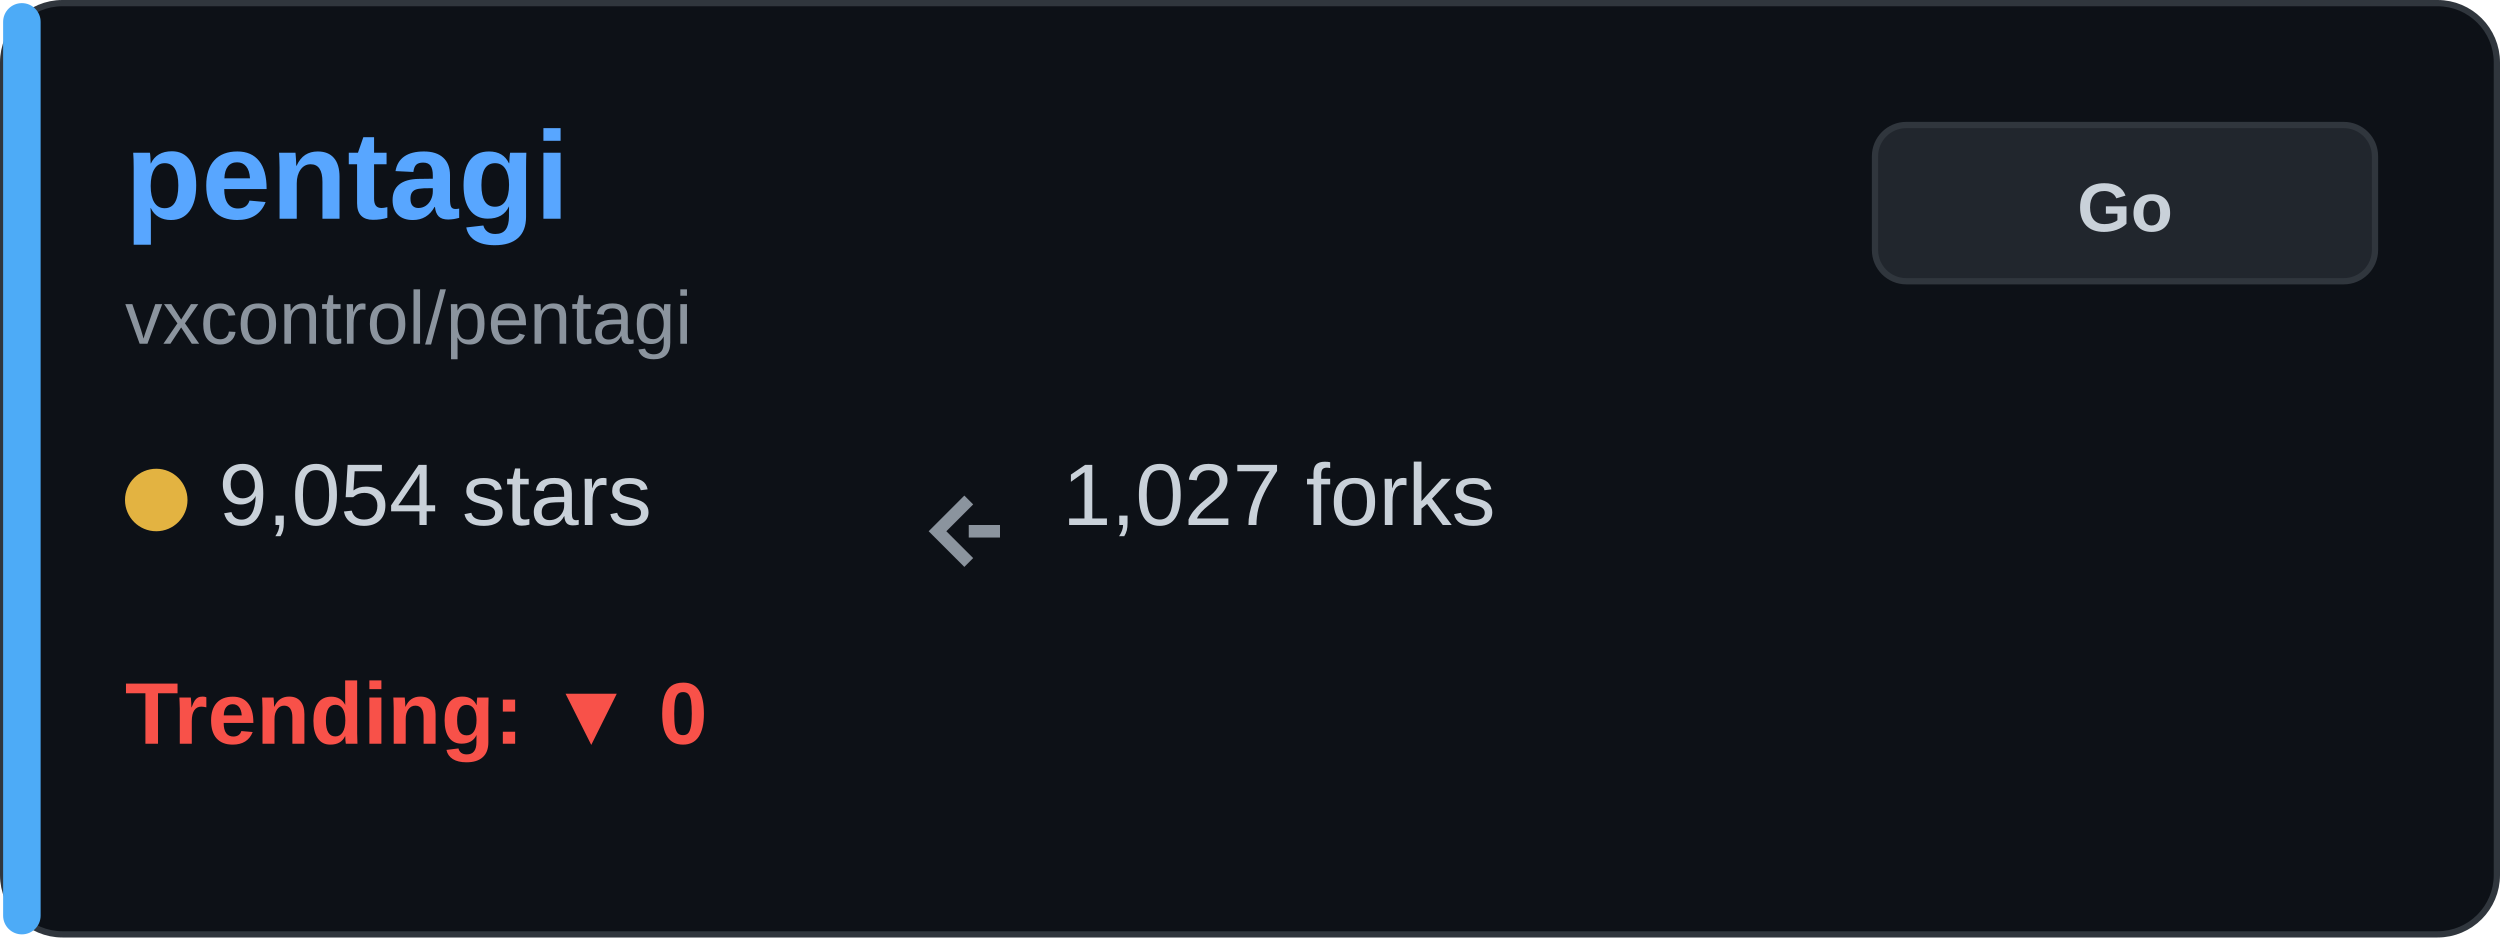
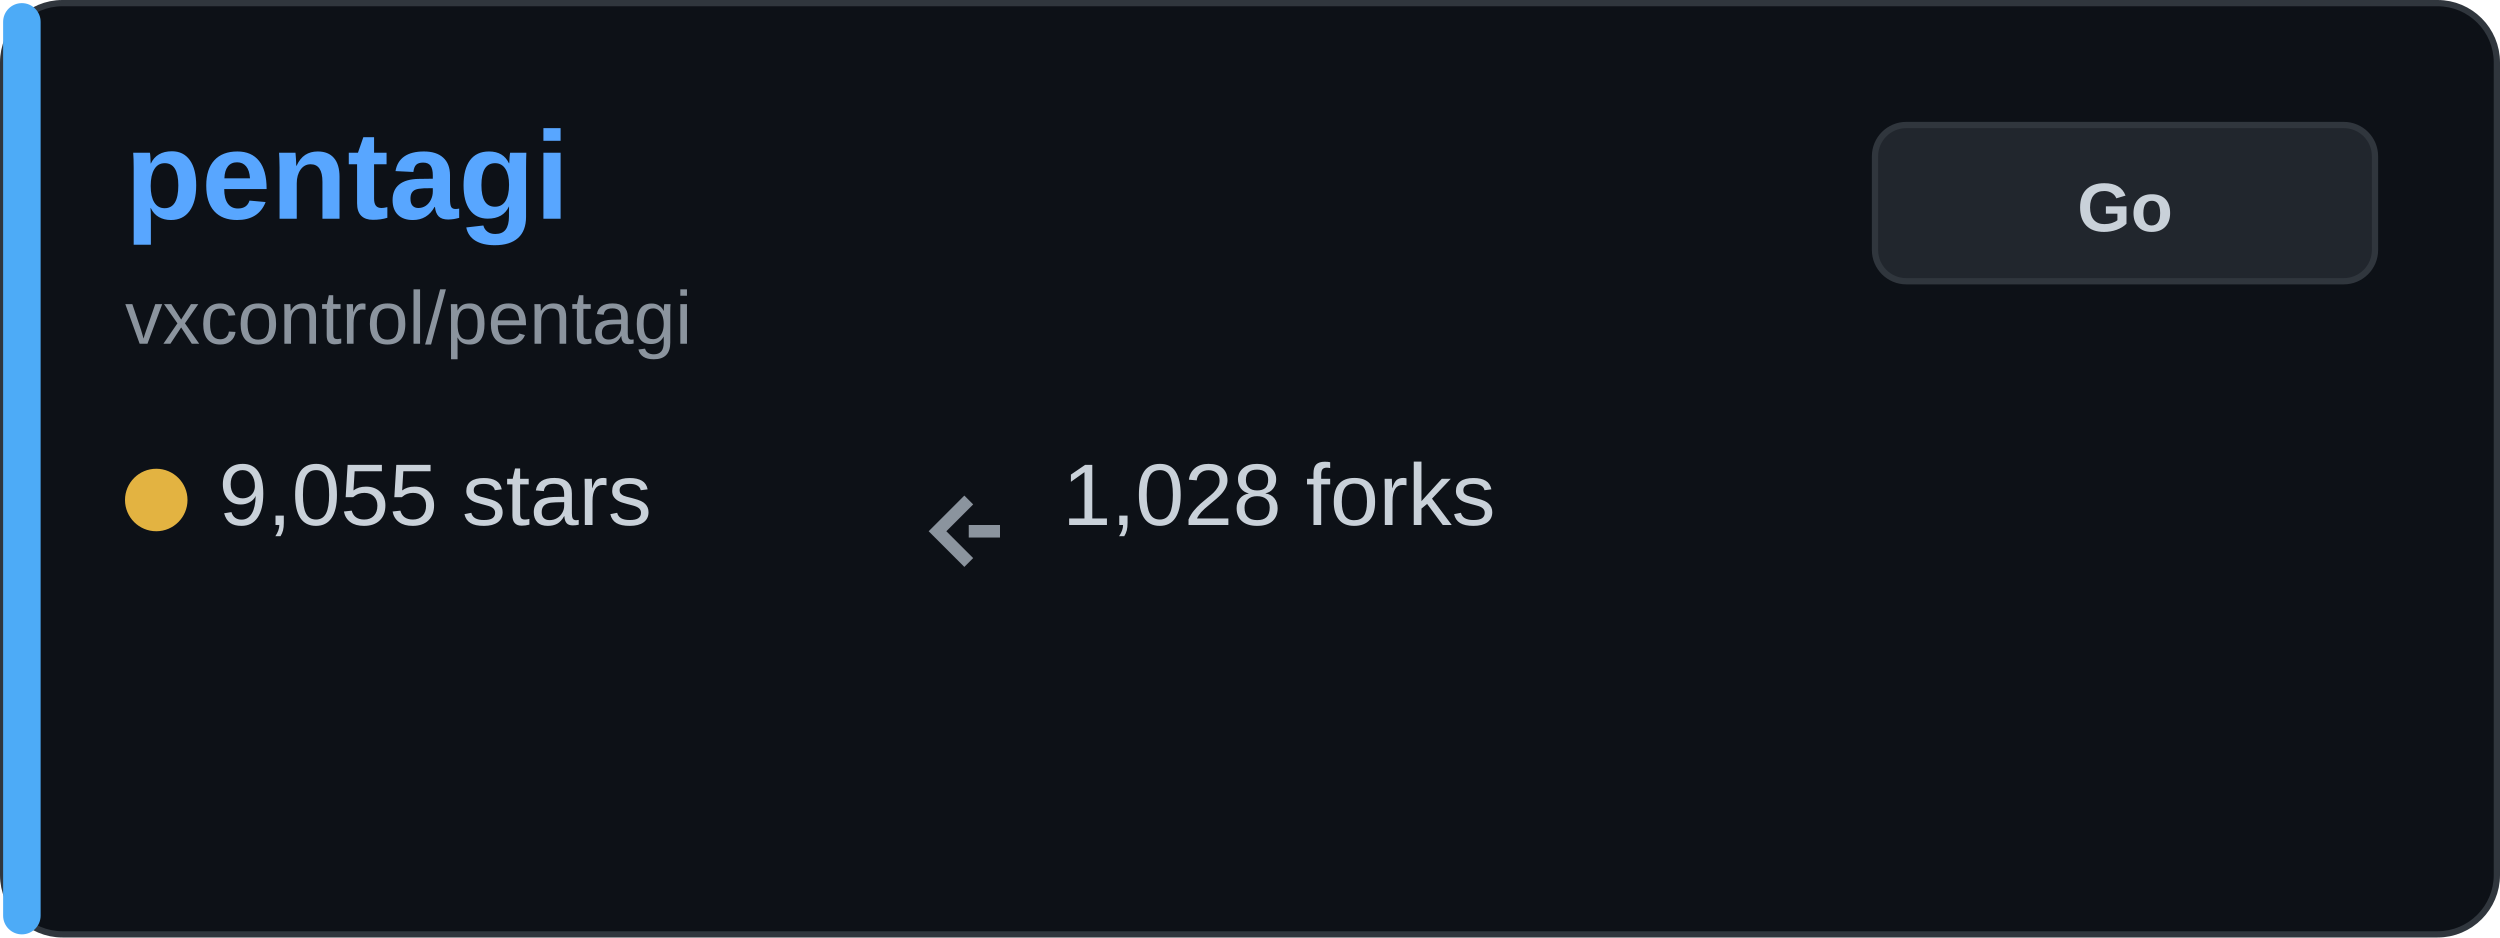
<svg xmlns="http://www.w3.org/2000/svg" width="400" height="150" viewBox="0 0 400 150" fill="none">
  <rect x="0.5" y="0.5" width="399" height="149" rx="9.5" fill="#0d1117" stroke="#30363d" />
  <rect x="0.5" y="0.5" width="6" height="149" rx="3" fill="#4dabf7" />
  <text x="20" y="35" font-family="Arial, sans-serif" font-size="20" font-weight="bold" fill="#58a6ff">pentagi</text>
  <text x="20" y="55" font-family="Arial, sans-serif" font-size="12" fill="#8b949e">vxcontrol/pentagi</text>
  <g transform="translate(20, 80)">
    <circle cx="5" cy="0" r="5" fill="#e3b341" />
-     <text x="15" y="4" font-family="Arial, sans-serif" font-size="14" fill="#c9d1d9">9,054 stars</text>
+     <text x="15" y="4" font-family="Arial, sans-serif" font-size="14" fill="#c9d1d9">9,055 stars</text>
  </g>
  <g transform="translate(150, 80)">
    <path d="M5 0 L0 5 L5 10 M5 5 L10 5" stroke="#8b949e" stroke-width="2" fill="none" />
-     <text x="20" y="4" font-family="Arial, sans-serif" font-size="14" fill="#c9d1d9">1,027 forks</text>
-   </g>
-   <g transform="translate(20, 115)">
-     <text x="0" y="4" font-family="Arial, sans-serif" font-size="14" font-weight="bold" fill="#f85149">Trending: ▼ 0</text>
+     <text x="20" y="4" font-family="Arial, sans-serif" font-size="14" fill="#c9d1d9">1,028 forks</text>
  </g>
  <rect x="300" y="20" width="80" height="25" rx="5" fill="#21262d" stroke="#30363d" />
  <text x="340" y="37" font-family="Arial, sans-serif" font-size="11" font-weight="bold" fill="#c9d1d9" text-anchor="middle">Go</text>
</svg>
